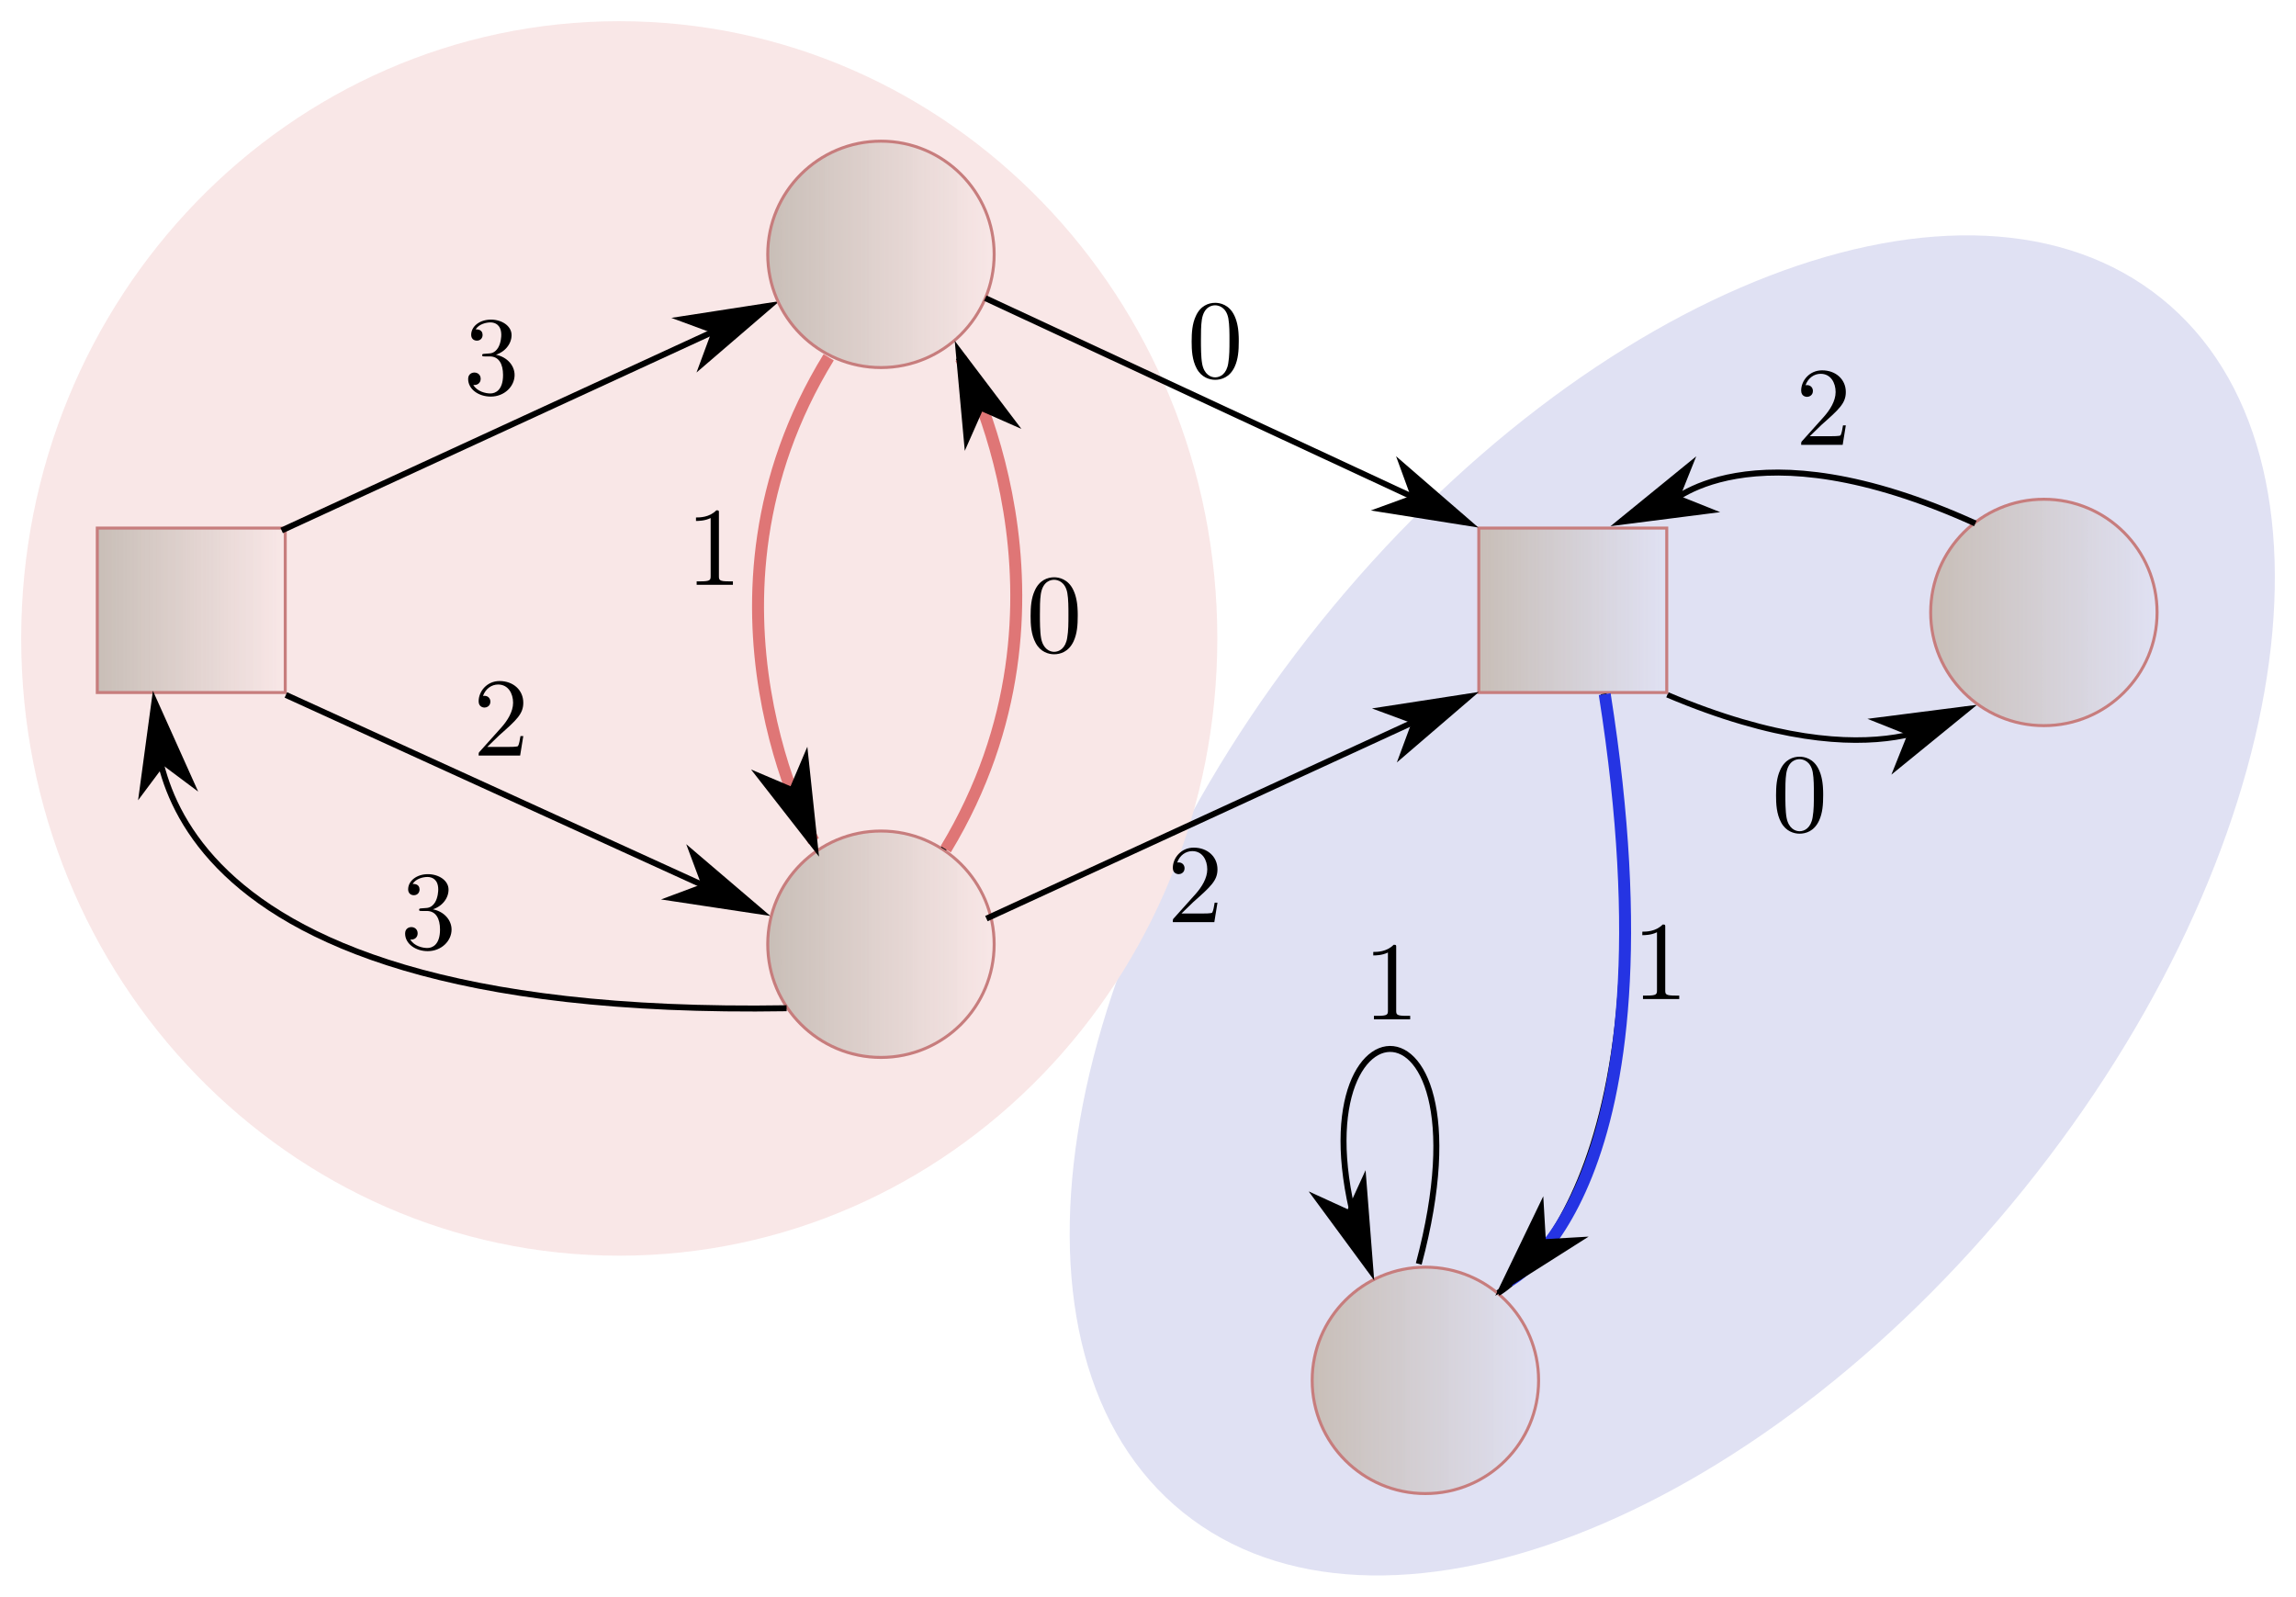
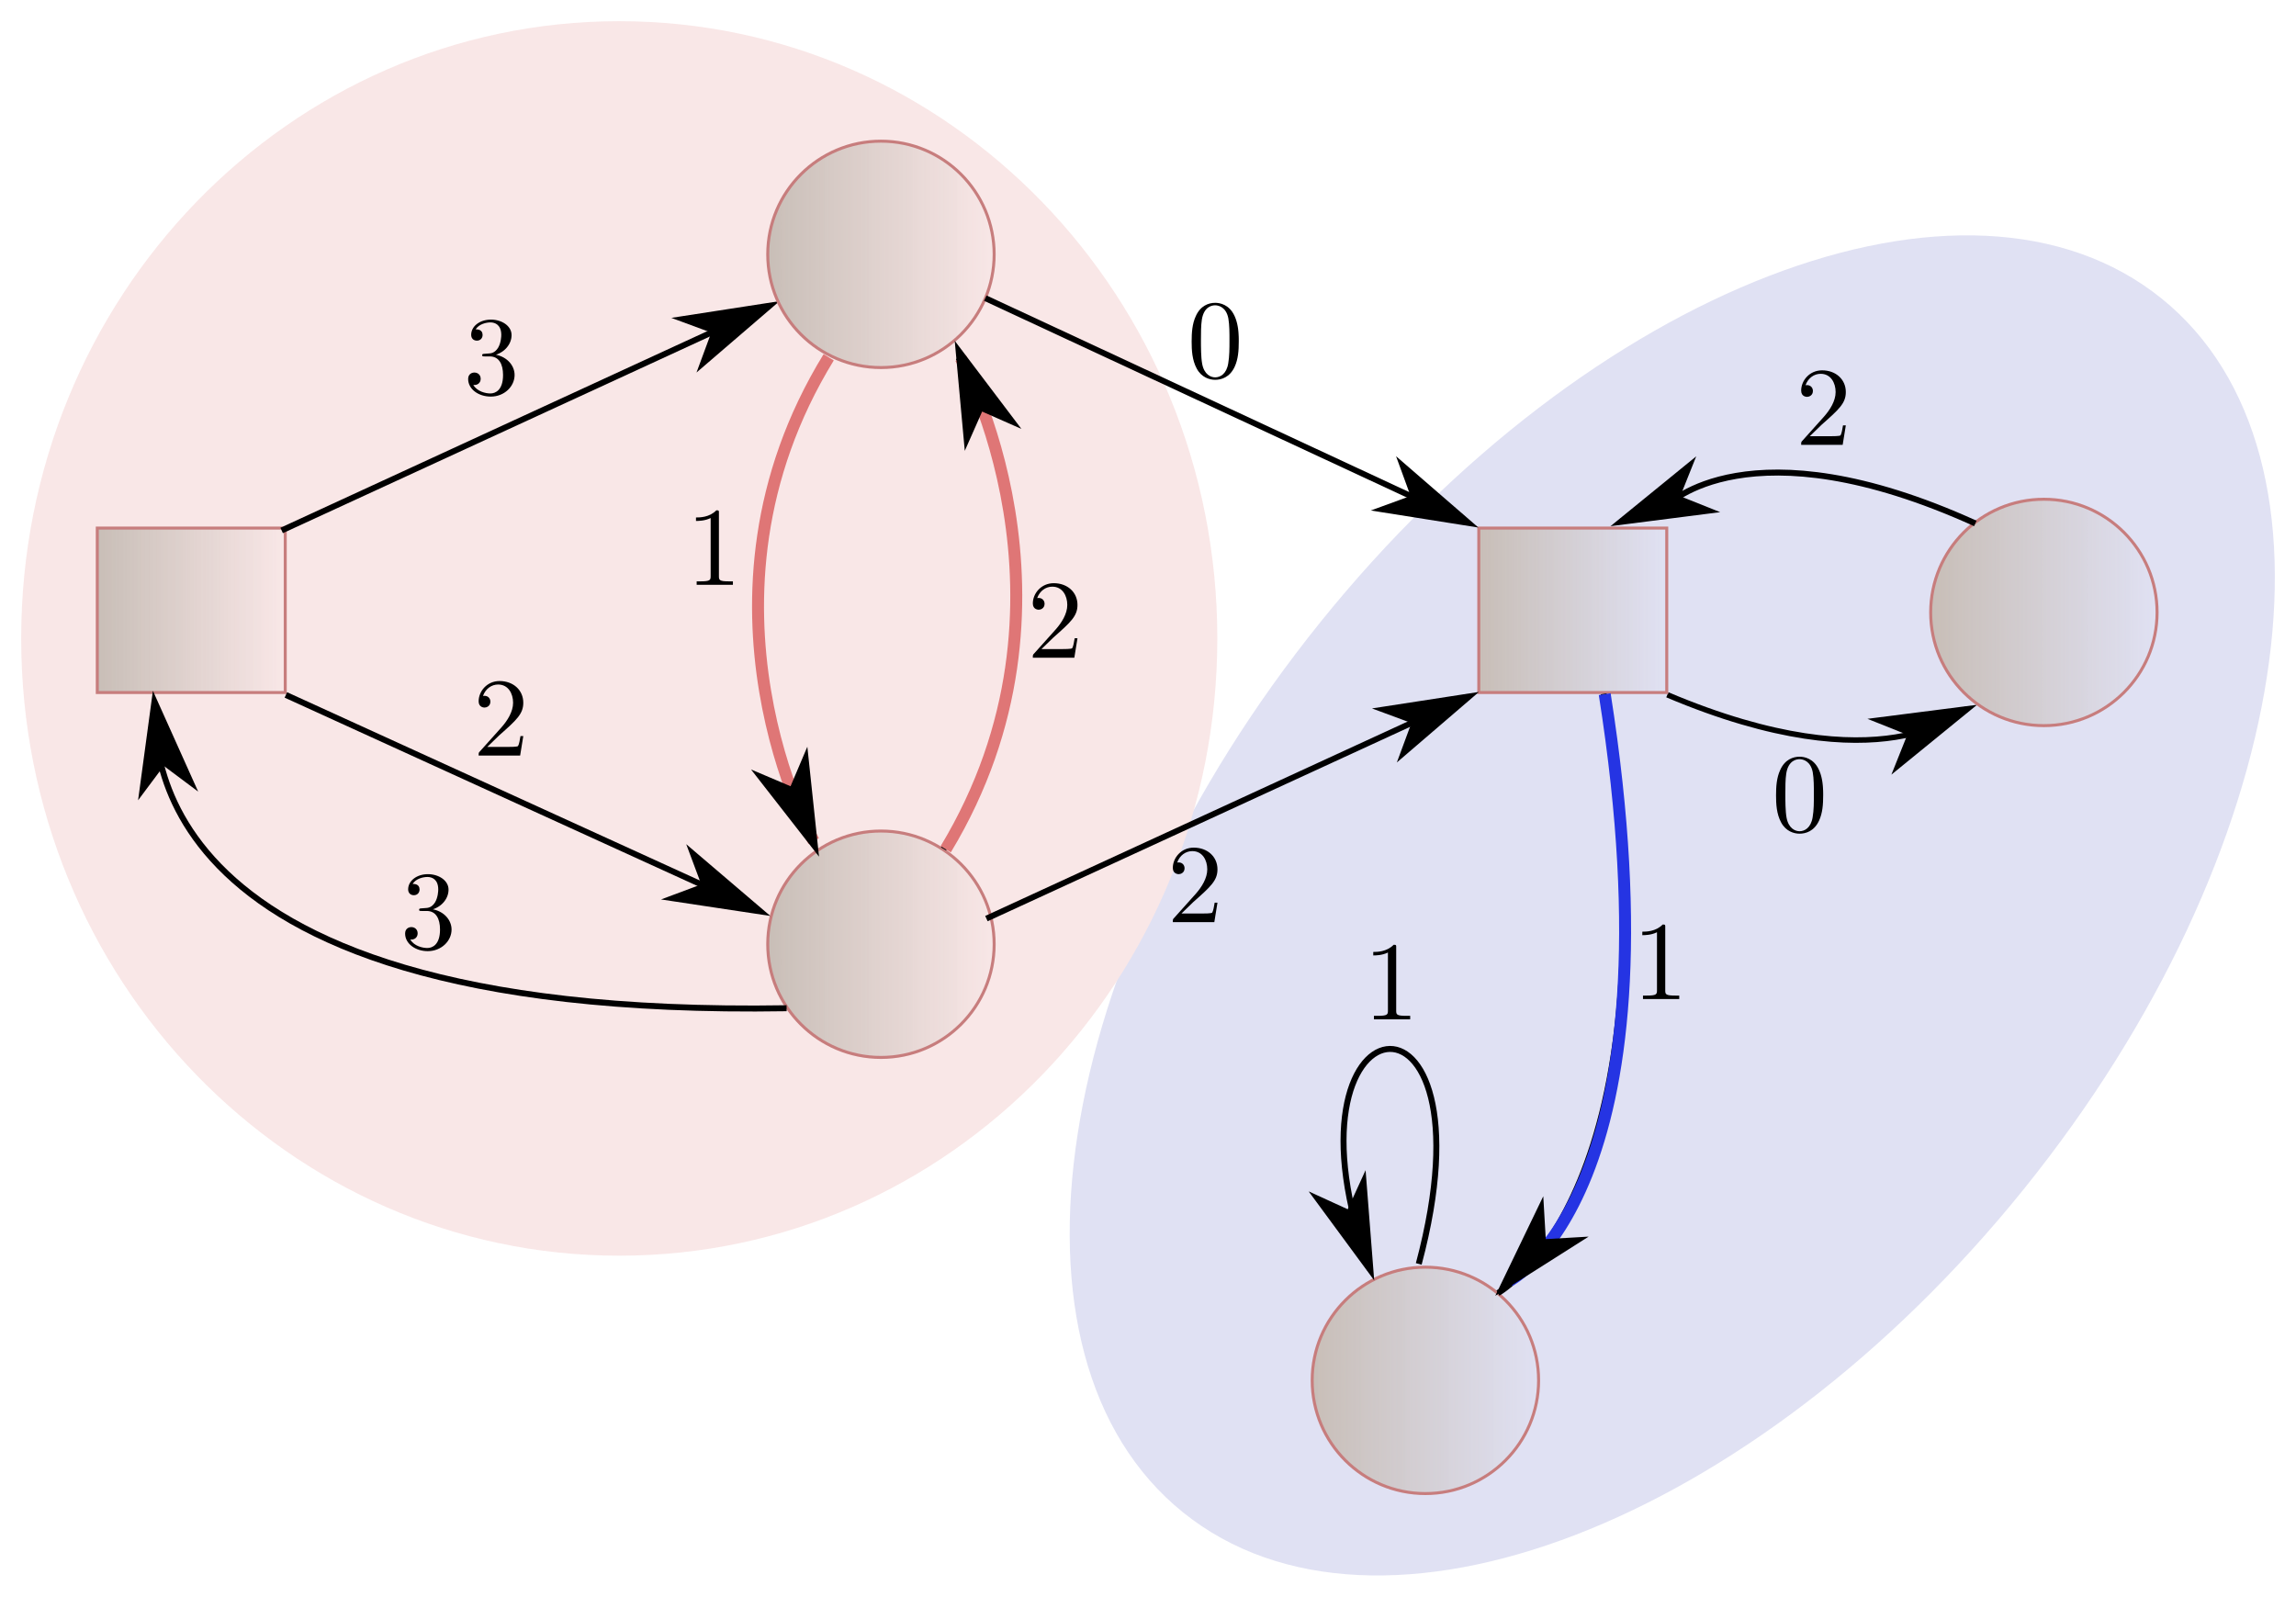
<svg xmlns="http://www.w3.org/2000/svg" xmlns:xlink="http://www.w3.org/1999/xlink" width="216.694mm" height="150.686mm" viewBox="0 0 767.813 533.927" id="svg2" version="1.1">
  <defs id="defs4">
    <marker style="overflow:visible" id="marker5214" refX="0" refY="0" orient="auto">
      <path transform="matrix(-0.8,0,0,-0.8,-10,0)" style="fill:#000000;fill-opacity:1;fill-rule:evenodd;stroke:#000000;stroke-width:1pt;stroke-opacity:1" d="M 0,0 5,-5 -12.5,0 5,5 0,0 Z" id="path5216" />
    </marker>
    <marker style="overflow:visible" id="marker14925" refX="0" refY="0" orient="auto">
      <path transform="matrix(-0.8,0,0,-0.8,-10,0)" style="fill:#000000;fill-opacity:1;fill-rule:evenodd;stroke:#000000;stroke-width:1pt;stroke-opacity:1" d="M 0,0 5,-5 -12.5,0 5,5 0,0 Z" id="path14927" />
    </marker>
    <marker orient="auto" refY="0" refX="0" id="marker4666" style="overflow:visible">
      <path id="path4668" d="M 0,0 5,-5 -12.5,0 5,5 0,0 Z" style="fill:#000000;fill-opacity:1;fill-rule:evenodd;stroke:#000000;stroke-width:1pt;stroke-opacity:1" transform="matrix(-0.8,0,0,-0.8,-10,0)" />
    </marker>
    <linearGradient id="linearGradient4146">
      <stop id="stop4148" offset="0" style="stop-color:#c8beb7;stop-opacity:1;" />
      <stop id="stop4150" offset="1" style="stop-color:#c8beb7;stop-opacity:0;" />
    </linearGradient>
    <linearGradient gradientUnits="userSpaceOnUse" y2="218.791" x2="386.214" y1="218.791" x1="309.5" id="linearGradient4152-3" xlink:href="#linearGradient4146" gradientTransform="translate(602.1531,-142.7195)" />
    <linearGradient xlink:href="#linearGradient4146" id="linearGradient4270" x1="105.469" y1="213.817" x2="168.327" y2="213.817" gradientUnits="userSpaceOnUse" gradientTransform="translate(193.5714,-138.46)" />
    <linearGradient gradientUnits="userSpaceOnUse" y2="218.791" x2="386.214" y1="218.791" x1="309.5" id="linearGradient4152-1-3" xlink:href="#linearGradient4146" gradientTransform="translate(213.2549,-31.75818)" />
    <linearGradient gradientUnits="userSpaceOnUse" y2="218.791" x2="386.214" y1="218.791" x1="309.5" id="linearGradient4152-1-35" xlink:href="#linearGradient4146" gradientTransform="translate(213.2549,-262.4725)" />
    <linearGradient xlink:href="#linearGradient4146" id="linearGradient4270-1" x1="105.469" y1="213.817" x2="168.327" y2="213.817" gradientUnits="userSpaceOnUse" gradientTransform="translate(655.5694,-138.46)" />
    <marker orient="auto" refY="0" refX="0" id="marker4666-9" style="overflow:visible">
      <path id="path4668-3" d="M 0,0 5,-5 -12.5,0 5,5 0,0 Z" style="fill:#000000;fill-opacity:1;fill-rule:evenodd;stroke:#000000;stroke-width:1pt;stroke-opacity:1" transform="matrix(-0.8,0,0,-0.8,-10,0)" />
    </marker>
    <marker orient="auto" refY="0" refX="0" id="marker4666-0" style="overflow:visible">
      <path id="path4668-6" d="M 0,0 5,-5 -12.5,0 5,5 0,0 Z" style="fill:#000000;fill-opacity:1;fill-rule:evenodd;stroke:#000000;stroke-width:1pt;stroke-opacity:1" transform="matrix(-0.8,0,0,-0.8,-10,0)" />
    </marker>
    <marker orient="auto" refY="0" refX="0" id="marker4666-0-6" style="overflow:visible">
      <path id="path4668-6-1" d="M 0,0 5,-5 -12.5,0 5,5 0,0 Z" style="fill:#000000;fill-opacity:1;fill-rule:evenodd;stroke:#000000;stroke-width:1pt;stroke-opacity:1" transform="matrix(-0.8,0,0,-0.8,-10,0)" />
    </marker>
    <marker orient="auto" refY="0" refX="0" id="marker20823-2" style="overflow:visible">
      <path id="path20825-8" d="M 0,0 5,-5 -12.5,0 5,5 0,0 Z" style="fill:#000000;fill-opacity:1;fill-rule:evenodd;stroke:#000000;stroke-width:1pt;stroke-opacity:1" transform="matrix(-0.8,0,0,-0.8,-10,0)" />
    </marker>
    <marker orient="auto" refY="0" refX="0" id="marker20823-2-7" style="overflow:visible">
      <path id="path20825-8-3" d="M 0,0 5,-5 -12.5,0 5,5 0,0 Z" style="fill:#000000;fill-opacity:1;fill-rule:evenodd;stroke:#000000;stroke-width:1pt;stroke-opacity:1" transform="matrix(-0.8,0,0,-0.8,-10,0)" />
    </marker>
    <marker orient="auto" refY="0" refX="0" id="marker20823-2-1" style="overflow:visible">
      <path id="path20825-8-2" d="M 0,0 5,-5 -12.5,0 5,5 0,0 Z" style="fill:#000000;fill-opacity:1;fill-rule:evenodd;stroke:#000000;stroke-width:1pt;stroke-opacity:1" transform="matrix(-0.8,0,0,-0.8,-10,0)" />
    </marker>
    <marker orient="auto" refY="0" refX="0" id="marker20823-2-1-3" style="overflow:visible">
      <path id="path20825-8-2-1" d="M 0,0 5,-5 -12.5,0 5,5 0,0 Z" style="fill:#000000;fill-opacity:1;fill-rule:evenodd;stroke:#000000;stroke-width:1pt;stroke-opacity:1" transform="matrix(-0.8,0,0,-0.8,-10,0)" />
    </marker>
    <marker orient="auto" refY="0" refX="0" id="marker20823-2-1-3-4" style="overflow:visible">
      <path id="path20825-8-2-1-7" d="M 0,0 5,-5 -12.5,0 5,5 0,0 Z" style="fill:#000000;fill-opacity:1;fill-rule:evenodd;stroke:#000000;stroke-width:1pt;stroke-opacity:1" transform="matrix(-0.8,0,0,-0.8,-10,0)" />
    </marker>
    <linearGradient gradientUnits="userSpaceOnUse" y2="332.894" x2="781.539" y1="332.894" x1="704.825" id="linearGradient5074" xlink:href="#linearGradient4146" />
  </defs>
  <g id="layer1" transform="translate(-266.5106,128.7492)">
    <ellipse style="color:#000000;clip-rule:nonzero;display:inline;overflow:visible;visibility:visible;opacity:1;isolation:auto;mix-blend-mode:normal;color-interpolation:sRGB;color-interpolation-filters:linearRGB;solid-color:#000000;solid-opacity:1;fill:#e0e1f3;fill-opacity:1;fill-rule:nonzero;stroke:none;stroke-width:4;stroke-linecap:round;stroke-linejoin:round;stroke-miterlimit:4;stroke-dasharray:none;stroke-dashoffset:0;stroke-opacity:1;color-rendering:auto;image-rendering:auto;shape-rendering:auto;text-rendering:auto;enable-background:accumulate" id="path4394" cx="752.149" cy="-382.639" rx="151.071" ry="260.714" transform="matrix(0.7786106,0.6275073,-0.6275073,0.7786106,0,0)" />
    <path id="path20815-9-9" d="m 920.44,110.066 3.669,-1.575" style="fill:none;fill-rule:evenodd;stroke:#000000;stroke-width:2;stroke-linecap:butt;stroke-linejoin:miter;stroke-miterlimit:4;stroke-dasharray:none;stroke-opacity:1;marker-end:url(#marker20823-2-1)" />
    <circle r="37.857" cy="76.071" cx="950.01" id="path4136-5" style="color:#000000;clip-rule:nonzero;display:inline;overflow:visible;visibility:visible;opacity:1;isolation:auto;mix-blend-mode:normal;color-interpolation:sRGB;color-interpolation-filters:linearRGB;solid-color:#000000;solid-opacity:1;fill:url(#linearGradient4152-3);fill-opacity:1;fill-rule:nonzero;stroke:#c77d7d;stroke-width:1;stroke-linecap:butt;stroke-linejoin:miter;stroke-miterlimit:4;stroke-dasharray:none;stroke-dashoffset:0;stroke-opacity:1;color-rendering:auto;image-rendering:auto;shape-rendering:auto;text-rendering:auto;enable-background:accumulate" />
    <circle r="37.857" cy="332.894" cx="743.182" id="path4136-0" style="color:#000000;clip-rule:nonzero;display:inline;overflow:visible;visibility:visible;opacity:1;isolation:auto;mix-blend-mode:normal;color-interpolation:sRGB;color-interpolation-filters:linearRGB;solid-color:#000000;solid-opacity:1;fill:url(#linearGradient5074);fill-opacity:1;fill-rule:nonzero;stroke:#c77d7d;stroke-width:1;stroke-linecap:butt;stroke-linejoin:miter;stroke-miterlimit:4;stroke-dasharray:none;stroke-dashoffset:0;stroke-opacity:1;color-rendering:auto;image-rendering:auto;shape-rendering:auto;text-rendering:auto;enable-background:accumulate" />
    <ellipse style="color:#000000;clip-rule:nonzero;display:inline;overflow:visible;visibility:visible;opacity:1;isolation:auto;mix-blend-mode:normal;color-interpolation:sRGB;color-interpolation-filters:linearRGB;solid-color:#000000;solid-opacity:1;fill:#f9e7e7;fill-opacity:1;fill-rule:nonzero;stroke:none;stroke-width:4;stroke-linecap:round;stroke-linejoin:round;stroke-miterlimit:4;stroke-dasharray:none;stroke-dashoffset:0;stroke-opacity:1;color-rendering:auto;image-rendering:auto;shape-rendering:auto;text-rendering:auto;enable-background:accumulate" id="path4396" cx="473.597" cy="84.766" rx="200" ry="206.429" />
    <rect style="color:#000000;clip-rule:nonzero;display:inline;overflow:visible;visibility:visible;opacity:1;isolation:auto;mix-blend-mode:normal;color-interpolation:sRGB;color-interpolation-filters:linearRGB;solid-color:#000000;solid-opacity:1;fill:url(#linearGradient4270);fill-opacity:1;fill-rule:nonzero;stroke:#c77d7d;stroke-width:1;stroke-linecap:butt;stroke-linejoin:miter;stroke-miterlimit:4;stroke-dasharray:none;stroke-dashoffset:0;stroke-opacity:1;color-rendering:auto;image-rendering:auto;shape-rendering:auto;text-rendering:auto;enable-background:accumulate" id="rect4262" width="62.857" height="55" x="299.041" y="47.857" />
    <path style="fill:none;fill-rule:evenodd;stroke:#000000;stroke-width:1.981;stroke-linecap:butt;stroke-linejoin:miter;stroke-miterlimit:4;stroke-dasharray:none;stroke-opacity:1;marker-end:url(#marker4666)" d="M 360.702,48.655 C 523.709,-26.428 523.709,-26.428 523.709,-26.428" id="path4658" />
    <circle r="37.857" cy="187.033" cx="561.112" id="path4136-0-5" style="color:#000000;clip-rule:nonzero;display:inline;overflow:visible;visibility:visible;opacity:1;isolation:auto;mix-blend-mode:normal;color-interpolation:sRGB;color-interpolation-filters:linearRGB;solid-color:#000000;solid-opacity:1;fill:url(#linearGradient4152-1-3);fill-opacity:1;fill-rule:nonzero;stroke:#c77d7d;stroke-width:1;stroke-linecap:butt;stroke-linejoin:miter;stroke-miterlimit:4;stroke-dasharray:none;stroke-dashoffset:0;stroke-opacity:1;color-rendering:auto;image-rendering:auto;shape-rendering:auto;text-rendering:auto;enable-background:accumulate" />
    <circle r="37.857" cy="-43.682" cx="561.112" id="path4136-0-9" style="color:#000000;clip-rule:nonzero;display:inline;overflow:visible;visibility:visible;opacity:1;isolation:auto;mix-blend-mode:normal;color-interpolation:sRGB;color-interpolation-filters:linearRGB;solid-color:#000000;solid-opacity:1;fill:url(#linearGradient4152-1-35);fill-opacity:1;fill-rule:nonzero;stroke:#c77d7d;stroke-width:1;stroke-linecap:butt;stroke-linejoin:miter;stroke-miterlimit:4;stroke-dasharray:none;stroke-dashoffset:0;stroke-opacity:1;color-rendering:auto;image-rendering:auto;shape-rendering:auto;text-rendering:auto;enable-background:accumulate" />
    <path style="fill:none;fill-rule:evenodd;stroke:#000000;stroke-width:1.844;stroke-linecap:butt;stroke-linejoin:miter;stroke-miterlimit:4;stroke-dasharray:none;stroke-opacity:1" d="m 824.087,103.61 c 72.306,30.594 98.336,5.399 98.336,5.399" id="path11464" />
    <rect style="color:#000000;clip-rule:nonzero;display:inline;overflow:visible;visibility:visible;opacity:1;isolation:auto;mix-blend-mode:normal;color-interpolation:sRGB;color-interpolation-filters:linearRGB;solid-color:#000000;solid-opacity:1;fill:url(#linearGradient4270-1);fill-opacity:1;fill-rule:nonzero;stroke:#c77d7d;stroke-width:1;stroke-linecap:butt;stroke-linejoin:miter;stroke-miterlimit:4;stroke-dasharray:none;stroke-dashoffset:0;stroke-opacity:1;color-rendering:auto;image-rendering:auto;shape-rendering:auto;text-rendering:auto;enable-background:accumulate" id="rect4262-0" width="62.857" height="55" x="761.039" y="47.857" />
    <path style="fill:none;fill-rule:evenodd;stroke:#000000;stroke-width:2;stroke-linecap:butt;stroke-linejoin:miter;stroke-miterlimit:4;stroke-dasharray:none;stroke-opacity:1;marker-end:url(#marker4666-9)" d="m 362.107,103.658 c 158.48,72.301 158.48,72.301 158.48,72.301" id="path4658-6" />
    <path style="fill:none;fill-rule:evenodd;stroke:#000000;stroke-width:1.959;stroke-linecap:butt;stroke-linejoin:miter;stroke-miterlimit:4;stroke-dasharray:none;stroke-opacity:1;marker-end:url(#marker4666-0)" d="M 596.388,178.46 C 757.649,104.243 757.649,104.243 757.649,104.243" id="path4658-2" />
    <path style="fill:none;fill-rule:evenodd;stroke:#000000;stroke-width:1.971;stroke-linecap:butt;stroke-linejoin:miter;stroke-miterlimit:4;stroke-dasharray:none;stroke-opacity:1;marker-end:url(#marker4666-0-6)" d="M 596.02,-29.035 C 757.441,46.064 757.441,46.064 757.441,46.064" id="path4658-2-8" />
    <path style="fill:none;fill-rule:evenodd;stroke:#000000;stroke-width:1.986;stroke-linecap:butt;stroke-linejoin:miter;stroke-miterlimit:4;stroke-dasharray:none;stroke-opacity:1" d="m 542.916,-9.384 c -50.066,81.605 -5.007,161.802 -5.007,161.802" id="path10561" />
    <path style="fill:none;fill-rule:evenodd;stroke:#000000;stroke-width:2;stroke-linecap:butt;stroke-linejoin:miter;stroke-miterlimit:4;stroke-dasharray:none;stroke-opacity:1" d="m 582.052,155.153 c 50,-82.857 5,-164.286 5,-164.286" id="path10561-2" />
    <path id="path10561-5" d="M 543.633,-9.261 C 493.567,72.343 538.626,152.541 538.626,152.541" style="fill:none;fill-rule:evenodd;stroke:#df7676;stroke-width:4;stroke-linecap:butt;stroke-linejoin:miter;stroke-miterlimit:4;stroke-dasharray:none;stroke-opacity:1" />
    <path style="fill:none;fill-rule:evenodd;stroke:#000000;stroke-width:1.999;stroke-linecap:butt;stroke-linejoin:miter;stroke-miterlimit:4;stroke-dasharray:none;stroke-opacity:1;marker-end:url(#marker14925)" d="M 529.56,208.437 C 304.508,212.142 319.061,112.078 318.198,106.116" id="path11386" />
    <path style="fill:none;fill-rule:evenodd;stroke:#000000;stroke-width:2;stroke-linecap:butt;stroke-linejoin:miter;stroke-miterlimit:4;stroke-dasharray:none;stroke-opacity:1" d="M 927.085,46.302 C 851.324,11.957 824.05,40.241 824.05,40.241" id="path11464-3" />
    <path id="path10561-2-3" d="m 582.768,155.276 c 50,-82.857 5,-164.286 5,-164.286" style="fill:none;fill-rule:evenodd;stroke:#df7676;stroke-width:4;stroke-linecap:butt;stroke-linejoin:miter;stroke-miterlimit:4;stroke-dasharray:none;stroke-opacity:1" />
    <path style="fill:none;fill-rule:evenodd;stroke:#000000;stroke-width:2;stroke-linecap:butt;stroke-linejoin:miter;stroke-miterlimit:4;stroke-dasharray:none;stroke-opacity:1" d="M 802.79,103.273 C 829.054,269.948 767.435,303.696 767.435,303.696" id="path12185" />
    <path id="path12185-5" d="m 803.149,103.395 c 26.264,166.675 -31.784,196.138 -31.784,196.138" style="fill:none;fill-rule:evenodd;stroke:#2534e3;stroke-width:4;stroke-linecap:butt;stroke-linejoin:miter;stroke-miterlimit:4;stroke-dasharray:none;stroke-opacity:1" />
    <path id="path20815-9" d="m 588.625,-7.444 -1.442,-3.724" style="fill:none;fill-rule:evenodd;stroke:#000000;stroke-width:2;stroke-linecap:butt;stroke-linejoin:miter;stroke-miterlimit:4;stroke-dasharray:none;stroke-opacity:1;marker-end:url(#marker20823-2)" />
    <path id="path20815-9-6" d="m 537.447,150.435 1.496,3.702" style="fill:none;fill-rule:evenodd;stroke:#000000;stroke-width:2;stroke-linecap:butt;stroke-linejoin:miter;stroke-miterlimit:4;stroke-dasharray:none;stroke-opacity:1;marker-end:url(#marker20823-2-7)" />
    <path id="path20815-9-9-9" d="m 812.325,44.112 -3.669,1.575" style="fill:none;fill-rule:evenodd;stroke:#000000;stroke-width:2;stroke-linecap:butt;stroke-linejoin:miter;stroke-miterlimit:4;stroke-dasharray:none;stroke-opacity:1;marker-end:url(#marker20823-2-1-3)" />
    <path id="path20815-9-9-9-8" d="m 771.787,298.732 -2.655,2.982" style="fill:none;fill-rule:evenodd;stroke:#000000;stroke-width:2;stroke-linecap:butt;stroke-linejoin:miter;stroke-miterlimit:4;stroke-dasharray:none;stroke-opacity:1;marker-end:url(#marker20823-2-1-3-4)" />
    <path id="path5296" d="m 740.959,293.947 c 27.189,-101.866 -50.541,-90.252 -16.25,1.875" style="fill:none;fill-rule:evenodd;stroke:#000000;stroke-width:2;stroke-linecap:butt;stroke-linejoin:miter;stroke-miterlimit:4;stroke-dasharray:none;stroke-opacity:1;marker-end:url(#marker5214)" />
    <g transform="translate(511.3613,-39.74979)" id="g6319">
      <g style="font-style:normal;font-variant:normal;font-weight:normal;font-stretch:normal;letter-spacing:normal;word-spacing:normal;text-anchor:start;fill:none;fill-opacity:1;fill-rule:evenodd;stroke:#000000;stroke-linecap:butt;stroke-linejoin:miter;stroke-miterlimit:10.433;stroke-dasharray:none;stroke-dashoffset:0;stroke-opacity:1" word-spacing="normal" letter-spacing="normal" font-size-adjust="none" font-stretch="normal" font-weight="normal" font-variant="normal" font-style="normal" stroke-miterlimit="10.433" xml:space="preserve" transform="matrix(0.751102,0,0,-0.751102,-131.4428,556.8364)" id="g6321">
        <path style="fill:#000000;stroke-width:0" id="path6323" d="m 470.64,437.88 0,0.05 0,0.06 0,0.05 0,0.05 0,0.05 0,0.05 0,0.04 0,0.05 0,0.04 0,0.04 0,0.04 0,0.04 0,0.04 -0.01,0.04 0,0.03 0,0.04 -0.01,0.03 0,0.03 -0.01,0.06 -0.01,0.05 -0.02,0.05 -0.01,0.05 -0.02,0.04 -0.02,0.04 -0.03,0.04 -0.03,0.03 -0.03,0.02 -0.03,0.03 -0.04,0.02 -0.05,0.02 -0.02,0.01 -0.03,0.01 -0.02,0 -0.03,0.01 -0.03,0.01 -0.03,0 -0.03,0.01 -0.03,0 -0.03,0.01 -0.04,0 -0.04,0 -0.03,0 -0.04,0.01 -0.04,0 -0.04,0 -0.05,0 -0.04,0 -0.05,0 -0.05,0.01 -0.05,0 -0.05,0 -0.05,0 c -3.09,-3.19 -7.47,-3.19 -9.07,-3.19 l 0,-1.55 c 1,0 3.94,0 6.53,1.3 l 0,-25.81 c 0,-1.79 -0.15,-2.39 -4.63,-2.39 l -1.6,0 0,-1.54 16.14,0 0,1.54 -1.59,0 c -4.49,0 -4.64,0.55 -4.64,2.39 z" />
      </g>
    </g>
    <g transform="translate(655.9146,-231.8662)" id="g6103-5">
      <g style="font-style:normal;font-variant:normal;font-weight:normal;font-stretch:normal;letter-spacing:normal;word-spacing:normal;text-anchor:start;fill:none;fill-opacity:1;fill-rule:evenodd;stroke:#000000;stroke-linecap:butt;stroke-linejoin:miter;stroke-miterlimit:10.433;stroke-dasharray:none;stroke-dashoffset:0;stroke-opacity:1" id="g6105-3" transform="matrix(0.751102,0,0,-0.751102,-131.4428,556.8364)" xml:space="preserve" stroke-miterlimit="10.433" font-style="normal" font-variant="normal" font-weight="normal" font-stretch="normal" font-size-adjust="none" letter-spacing="normal" word-spacing="normal">
        <path style="fill:#000000;stroke-width:0" d="m 462.33,409.84 5.28,5.12 c 7.77,6.88 10.76,9.57 10.76,14.55 0,5.68 -4.49,9.67 -10.57,9.67 -5.62,0 -9.31,-4.59 -9.31,-9.02 0,-2.79 2.49,-2.79 2.64,-2.79 0.85,0 2.59,0.6 2.59,2.64 0,1.29 -0.9,2.59 -2.64,2.59 -0.4,0 -0.5,0 -0.65,-0.05 1.15,3.24 3.84,5.08 6.73,5.08 4.53,0 6.67,-4.03 6.67,-8.12 0,-3.98 -2.49,-7.92 -5.23,-11.01 l -9.56,-10.66 c -0.55,-0.54 -0.55,-0.64 -0.55,-1.84 l 18.48,0 1.4,8.67 -1.25,0 c -0.25,-1.5 -0.6,-3.69 -1.1,-4.44 -0.34,-0.39 -3.63,-0.39 -4.73,-0.39 z" id="path6107-5" />
      </g>
    </g>
    <g transform="translate(210.4359,-248.8304)" id="g5894-6">
      <g style="font-style:normal;font-variant:normal;font-weight:normal;font-stretch:normal;letter-spacing:normal;word-spacing:normal;text-anchor:start;fill:none;fill-opacity:1;fill-rule:evenodd;stroke:#000000;stroke-linecap:butt;stroke-linejoin:miter;stroke-miterlimit:10.433;stroke-dasharray:none;stroke-dashoffset:0;stroke-opacity:1" word-spacing="normal" letter-spacing="normal" font-size-adjust="none" font-stretch="normal" font-weight="normal" font-variant="normal" font-style="normal" stroke-miterlimit="10.433" xml:space="preserve" transform="matrix(0.751102,0,0,-0.751102,-131.4428,556.8364)" id="content-2">
        <path style="fill:#000000;stroke-width:0" id="path5897-9" d="m 470.45,423.54 0.37,0.13 0.38,0.14 0.36,0.16 0.36,0.17 0.35,0.18 0.34,0.19 0.33,0.2 0.32,0.21 0.31,0.22 0.3,0.23 0.3,0.24 0.28,0.25 0.27,0.26 0.26,0.27 0.25,0.27 0.23,0.29 0.23,0.29 0.21,0.3 0.2,0.3 0.19,0.31 0.17,0.32 0.16,0.33 0.15,0.33 0.13,0.33 0.12,0.34 0.1,0.35 0.09,0.35 0.08,0.35 0.05,0.36 0.04,0.36 0.03,0.36 0.01,0.37 c 0,4.09 -4.38,6.88 -9.17,6.88 -5.03,0 -8.81,-2.99 -8.81,-6.78 0,-1.64 1.09,-2.59 2.54,-2.59 1.54,0 2.54,1.1 2.54,2.54 0,2.49 -2.34,2.49 -3.09,2.49 1.54,2.44 4.83,3.09 6.62,3.09 2.05,0 4.79,-1.09 4.79,-5.58 0,-0.6 -0.1,-3.49 -1.4,-5.68 -1.49,-2.39 -3.19,-2.54 -4.43,-2.59 -0.4,-0.05 -1.6,-0.15 -1.94,-0.15 -0.4,-0.05 -0.75,-0.1 -0.75,-0.59 0,-0.55 0.35,-0.55 1.2,-0.55 l 2.19,0 c 4.08,0 5.92,-3.39 5.92,-8.27 0,-6.78 -3.43,-8.22 -5.63,-8.22 -2.14,0 -5.87,0.84 -7.62,3.79 1.75,-0.25 3.29,0.84 3.29,2.73 0,1.8 -1.34,2.79 -2.79,2.79 -1.19,0 -2.79,-0.69 -2.79,-2.88 0,-4.54 4.64,-7.83 10.07,-7.83 6.07,0 10.61,4.54 10.61,9.62 0,4.08 -3.15,7.97 -8.32,9.02 z" />
      </g>
    </g>
    <g transform="translate(284.8711,-185.054)" id="g6319-1-6">
      <g style="font-style:normal;font-variant:normal;font-weight:normal;font-stretch:normal;letter-spacing:normal;word-spacing:normal;text-anchor:start;fill:none;fill-opacity:1;fill-rule:evenodd;stroke:#000000;stroke-linecap:butt;stroke-linejoin:miter;stroke-miterlimit:10.433;stroke-dasharray:none;stroke-dashoffset:0;stroke-opacity:1" word-spacing="normal" letter-spacing="normal" font-size-adjust="none" font-stretch="normal" font-weight="normal" font-variant="normal" font-style="normal" stroke-miterlimit="10.433" xml:space="preserve" transform="matrix(0.751102,0,0,-0.751102,-131.4428,556.8364)" id="g6321-2-0">
        <path style="fill:#000000;stroke-width:0" id="path6323-7-6" d="m 470.64,437.88 0,0.05 0,0.06 0,0.05 0,0.05 0,0.05 0,0.05 0,0.04 0,0.05 0,0.04 0,0.04 0,0.04 0,0.04 0,0.04 -0.01,0.04 0,0.03 0,0.04 -0.01,0.03 0,0.03 -0.01,0.06 -0.01,0.05 -0.02,0.05 -0.01,0.05 -0.02,0.04 -0.02,0.04 -0.03,0.04 -0.03,0.03 -0.03,0.02 -0.03,0.03 -0.04,0.02 -0.05,0.02 -0.02,0.01 -0.03,0.01 -0.02,0 -0.03,0.01 -0.03,0.01 -0.03,0 -0.03,0.01 -0.03,0 -0.03,0.01 -0.04,0 -0.04,0 -0.03,0 -0.04,0.01 -0.04,0 -0.04,0 -0.05,0 -0.04,0 -0.05,0 -0.05,0.01 -0.05,0 -0.05,0 -0.05,0 c -3.09,-3.19 -7.47,-3.19 -9.07,-3.19 l 0,-1.55 c 1,0 3.94,0 6.53,1.3 l 0,-25.81 c 0,-1.79 -0.15,-2.39 -4.63,-2.39 l -1.6,0 0,-1.54 16.14,0 0,1.54 -1.59,0 c -4.49,0 -4.64,0.55 -4.64,2.39 z" />
      </g>
    </g>
    <g transform="translate(189.3575,-63.36691)" id="g5894-6-6">
      <g style="font-style:normal;font-variant:normal;font-weight:normal;font-stretch:normal;letter-spacing:normal;word-spacing:normal;text-anchor:start;fill:none;fill-opacity:1;fill-rule:evenodd;stroke:#000000;stroke-linecap:butt;stroke-linejoin:miter;stroke-miterlimit:10.433;stroke-dasharray:none;stroke-dashoffset:0;stroke-opacity:1" word-spacing="normal" letter-spacing="normal" font-size-adjust="none" font-stretch="normal" font-weight="normal" font-variant="normal" font-style="normal" stroke-miterlimit="10.433" xml:space="preserve" transform="matrix(0.751102,0,0,-0.751102,-131.4428,556.8364)" id="content-2-5">
        <path style="fill:#000000;stroke-width:0" id="path5897-9-6" d="m 470.45,423.54 0.37,0.13 0.38,0.14 0.36,0.16 0.36,0.17 0.35,0.18 0.34,0.19 0.33,0.2 0.32,0.21 0.31,0.22 0.3,0.23 0.3,0.24 0.28,0.25 0.27,0.26 0.26,0.27 0.25,0.27 0.23,0.29 0.23,0.29 0.21,0.3 0.2,0.3 0.19,0.31 0.17,0.32 0.16,0.33 0.15,0.33 0.13,0.33 0.12,0.34 0.1,0.35 0.09,0.35 0.08,0.35 0.05,0.36 0.04,0.36 0.03,0.36 0.01,0.37 c 0,4.09 -4.38,6.88 -9.17,6.88 -5.03,0 -8.81,-2.99 -8.81,-6.78 0,-1.64 1.09,-2.59 2.54,-2.59 1.54,0 2.54,1.1 2.54,2.54 0,2.49 -2.34,2.49 -3.09,2.49 1.54,2.44 4.83,3.09 6.62,3.09 2.05,0 4.79,-1.09 4.79,-5.58 0,-0.6 -0.1,-3.49 -1.4,-5.68 -1.49,-2.39 -3.19,-2.54 -4.43,-2.59 -0.4,-0.05 -1.6,-0.15 -1.94,-0.15 -0.4,-0.05 -0.75,-0.1 -0.75,-0.59 0,-0.55 0.35,-0.55 1.2,-0.55 l 2.19,0 c 4.08,0 5.92,-3.39 5.92,-8.27 0,-6.78 -3.43,-8.22 -5.63,-8.22 -2.14,0 -5.87,0.84 -7.62,3.79 1.75,-0.25 3.29,0.84 3.29,2.73 0,1.8 -1.34,2.79 -2.79,2.79 -1.19,0 -2.79,-0.69 -2.79,-2.88 0,-4.54 4.64,-7.83 10.07,-7.83 6.07,0 10.61,4.54 10.61,9.62 0,4.08 -3.15,7.97 -8.32,9.02 z" />
      </g>
    </g>
    <g transform="translate(213.6432,-127.9538)" id="g6103-5-0-5">
      <g style="font-style:normal;font-variant:normal;font-weight:normal;font-stretch:normal;letter-spacing:normal;word-spacing:normal;text-anchor:start;fill:none;fill-opacity:1;fill-rule:evenodd;stroke:#000000;stroke-linecap:butt;stroke-linejoin:miter;stroke-miterlimit:10.433;stroke-dasharray:none;stroke-dashoffset:0;stroke-opacity:1" id="g6105-3-9-4" transform="matrix(0.751102,0,0,-0.751102,-131.4428,556.8364)" xml:space="preserve" stroke-miterlimit="10.433" font-style="normal" font-variant="normal" font-weight="normal" font-stretch="normal" font-size-adjust="none" letter-spacing="normal" word-spacing="normal">
        <path style="fill:#000000;stroke-width:0" d="m 462.33,409.84 5.28,5.12 c 7.77,6.88 10.76,9.57 10.76,14.55 0,5.68 -4.49,9.67 -10.57,9.67 -5.62,0 -9.31,-4.59 -9.31,-9.02 0,-2.79 2.49,-2.79 2.64,-2.79 0.85,0 2.59,0.6 2.59,2.64 0,1.29 -0.9,2.59 -2.64,2.59 -0.4,0 -0.5,0 -0.65,-0.05 1.15,3.24 3.84,5.08 6.73,5.08 4.53,0 6.67,-4.03 6.67,-8.12 0,-3.98 -2.49,-7.92 -5.23,-11.01 l -9.56,-10.66 c -0.55,-0.54 -0.55,-0.64 -0.55,-1.84 l 18.48,0 1.4,8.67 -1.25,0 c -0.25,-1.5 -0.6,-3.69 -1.1,-4.44 -0.34,-0.39 -3.63,-0.39 -4.73,-0.39 z" id="path6107-5-3-7" />
      </g>
    </g>
    <g transform="translate(601.3351,-46.52524)" id="g6319-4">
      <g style="font-style:normal;font-variant:normal;font-weight:normal;font-stretch:normal;letter-spacing:normal;word-spacing:normal;text-anchor:start;fill:none;fill-opacity:1;fill-rule:evenodd;stroke:#000000;stroke-linecap:butt;stroke-linejoin:miter;stroke-miterlimit:10.433;stroke-dasharray:none;stroke-dashoffset:0;stroke-opacity:1" word-spacing="normal" letter-spacing="normal" font-size-adjust="none" font-stretch="normal" font-weight="normal" font-variant="normal" font-style="normal" stroke-miterlimit="10.433" xml:space="preserve" transform="matrix(0.751102,0,0,-0.751102,-131.4428,556.8364)" id="g6321-7">
        <path style="fill:#000000;stroke-width:0" id="path6323-6" d="m 470.64,437.88 0,0.05 0,0.06 0,0.05 0,0.05 0,0.05 0,0.05 0,0.04 0,0.05 0,0.04 0,0.04 0,0.04 0,0.04 0,0.04 -0.01,0.04 0,0.03 0,0.04 -0.01,0.03 0,0.03 -0.01,0.06 -0.01,0.05 -0.02,0.05 -0.01,0.05 -0.02,0.04 -0.02,0.04 -0.03,0.04 -0.03,0.03 -0.03,0.02 -0.03,0.03 -0.04,0.02 -0.05,0.02 -0.02,0.01 -0.03,0.01 -0.02,0 -0.03,0.01 -0.03,0.01 -0.03,0 -0.03,0.01 -0.03,0 -0.03,0.01 -0.04,0 -0.04,0 -0.03,0 -0.04,0.01 -0.04,0 -0.04,0 -0.05,0 -0.04,0 -0.05,0 -0.05,0.01 -0.05,0 -0.05,0 -0.05,0 c -3.09,-3.19 -7.47,-3.19 -9.07,-3.19 l 0,-1.55 c 1,0 3.94,0 6.53,1.3 l 0,-25.81 c 0,-1.79 -0.15,-2.39 -4.63,-2.39 l -1.6,0 0,-1.54 16.14,0 0,1.54 -1.59,0 c -4.49,0 -4.64,0.55 -4.64,2.39 z" />
      </g>
    </g>
    <g transform="translate(445.7861,-72.23952)" id="g6103-5-0-5-64">
      <g style="font-style:normal;font-variant:normal;font-weight:normal;font-stretch:normal;letter-spacing:normal;word-spacing:normal;text-anchor:start;fill:none;fill-opacity:1;fill-rule:evenodd;stroke:#000000;stroke-linecap:butt;stroke-linejoin:miter;stroke-miterlimit:10.433;stroke-dasharray:none;stroke-dashoffset:0;stroke-opacity:1" id="g6105-3-9-4-3" transform="matrix(0.751102,0,0,-0.751102,-131.4428,556.8364)" xml:space="preserve" stroke-miterlimit="10.433" font-style="normal" font-variant="normal" font-weight="normal" font-stretch="normal" font-size-adjust="none" letter-spacing="normal" word-spacing="normal">
        <path style="fill:#000000;stroke-width:0" d="m 462.33,409.84 5.28,5.12 c 7.77,6.88 10.76,9.57 10.76,14.55 0,5.68 -4.49,9.67 -10.57,9.67 -5.62,0 -9.31,-4.59 -9.31,-9.02 0,-2.79 2.49,-2.79 2.64,-2.79 0.85,0 2.59,0.6 2.59,2.64 0,1.29 -0.9,2.59 -2.64,2.59 -0.4,0 -0.5,0 -0.65,-0.05 1.15,3.24 3.84,5.08 6.73,5.08 4.53,0 6.67,-4.03 6.67,-8.12 0,-3.98 -2.49,-7.92 -5.23,-11.01 l -9.56,-10.66 c -0.55,-0.54 -0.55,-0.64 -0.55,-1.84 l 18.48,0 1.4,8.67 -1.25,0 c -0.25,-1.5 -0.6,-3.69 -1.1,-4.44 -0.34,-0.39 -3.63,-0.39 -4.73,-0.39 z" id="path6107-5-3-7-0" />
      </g>
    </g>
    <g id="g4581" transform="translate(452.8571,-254.2857)">
      <g word-spacing="normal" letter-spacing="normal" font-size-adjust="none" font-stretch="normal" font-weight="normal" font-variant="normal" font-style="normal" stroke-miterlimit="10.433" xml:space="preserve" transform="matrix(0.751102,0,0,-0.751102,-131.4428,556.8364)" id="content" style="font-style:normal;font-variant:normal;font-weight:normal;font-stretch:normal;letter-spacing:normal;word-spacing:normal;text-anchor:start;fill:none;fill-opacity:1;fill-rule:evenodd;stroke:#000000;stroke-linecap:butt;stroke-linejoin:miter;stroke-miterlimit:10.433;stroke-dasharray:none;stroke-dashoffset:0;stroke-opacity:1">
        <path id="path4584" d="m 478.44,422.14 0,0.74 -0.01,0.75 -0.02,0.75 -0.04,0.74 -0.04,0.75 -0.06,0.74 -0.08,0.74 -0.09,0.73 -0.12,0.73 -0.14,0.73 -0.16,0.72 -0.19,0.72 -0.21,0.72 -0.25,0.7 -0.28,0.7 -0.15,0.35 -0.16,0.34 c -2.28,4.8 -6.37,5.6 -8.47,5.6 -2.98,0 -6.62,-1.3 -8.67,-5.94 -1.59,-3.44 -1.84,-7.33 -1.84,-11.31 0,-3.74 0.2,-8.22 2.25,-12 2.14,-4.03 5.78,-5.03 8.22,-5.03 l 0,1.09 c -1.94,0 -4.89,1.25 -5.79,6.03 -0.54,2.98 -0.54,7.56 -0.54,10.52 0,3.18 0,6.46 0.4,9.15 0.94,5.94 4.68,6.38 5.93,6.38 1.64,0 4.93,-0.89 5.87,-5.83 0.5,-2.78 0.5,-6.58 0.5,-9.7 0,-3.75 0,-7.13 -0.55,-10.32 -0.75,-4.73 -3.59,-6.23 -5.82,-6.23 l 0,0 0,-1.09 c 2.68,0 6.46,1.04 8.67,5.78 1.59,3.43 1.84,7.31 1.84,11.25 z" style="fill:#000000;stroke-width:0" />
      </g>
    </g>
-     <g id="g4581-3" transform="translate(399.0038,-162.4949)">
-       <g word-spacing="normal" letter-spacing="normal" font-size-adjust="none" font-stretch="normal" font-weight="normal" font-variant="normal" font-style="normal" stroke-miterlimit="10.433" xml:space="preserve" transform="matrix(0.751102,0,0,-0.751102,-131.4428,556.8364)" id="content-6" style="font-style:normal;font-variant:normal;font-weight:normal;font-stretch:normal;letter-spacing:normal;word-spacing:normal;text-anchor:start;fill:none;fill-opacity:1;fill-rule:evenodd;stroke:#000000;stroke-linecap:butt;stroke-linejoin:miter;stroke-miterlimit:10.433;stroke-dasharray:none;stroke-dashoffset:0;stroke-opacity:1">
-         <path id="path4584-7" d="m 478.44,422.14 0,0.74 -0.01,0.75 -0.02,0.75 -0.04,0.74 -0.04,0.75 -0.06,0.74 -0.08,0.74 -0.09,0.73 -0.12,0.73 -0.14,0.73 -0.16,0.72 -0.19,0.72 -0.21,0.72 -0.25,0.7 -0.28,0.7 -0.15,0.35 -0.16,0.34 c -2.28,4.8 -6.37,5.6 -8.47,5.6 -2.98,0 -6.62,-1.3 -8.67,-5.94 -1.59,-3.44 -1.84,-7.33 -1.84,-11.31 0,-3.74 0.2,-8.22 2.25,-12 2.14,-4.03 5.78,-5.03 8.22,-5.03 l 0,1.09 c -1.94,0 -4.89,1.25 -5.79,6.03 -0.54,2.98 -0.54,7.56 -0.54,10.52 0,3.18 0,6.46 0.4,9.15 0.94,5.94 4.68,6.38 5.93,6.38 1.64,0 4.93,-0.89 5.87,-5.83 0.5,-2.78 0.5,-6.58 0.5,-9.7 0,-3.75 0,-7.13 -0.55,-10.32 -0.75,-4.73 -3.59,-6.23 -5.82,-6.23 l 0,0 0,-1.09 c 2.68,0 6.46,1.04 8.67,5.78 1.59,3.43 1.84,7.31 1.84,11.25 z" style="fill:#000000;stroke-width:0" />
-       </g>
-     </g>
    <g id="g4581-5" transform="translate(648.2895,-102.4949)">
      <g word-spacing="normal" letter-spacing="normal" font-size-adjust="none" font-stretch="normal" font-weight="normal" font-variant="normal" font-style="normal" stroke-miterlimit="10.433" xml:space="preserve" transform="matrix(0.751102,0,0,-0.751102,-131.4428,556.8364)" id="content-3" style="font-style:normal;font-variant:normal;font-weight:normal;font-stretch:normal;letter-spacing:normal;word-spacing:normal;text-anchor:start;fill:none;fill-opacity:1;fill-rule:evenodd;stroke:#000000;stroke-linecap:butt;stroke-linejoin:miter;stroke-miterlimit:10.433;stroke-dasharray:none;stroke-dashoffset:0;stroke-opacity:1">
        <path id="path4584-5" d="m 478.44,422.14 0,0.74 -0.01,0.75 -0.02,0.75 -0.04,0.74 -0.04,0.75 -0.06,0.74 -0.08,0.74 -0.09,0.73 -0.12,0.73 -0.14,0.73 -0.16,0.72 -0.19,0.72 -0.21,0.72 -0.25,0.7 -0.28,0.7 -0.15,0.35 -0.16,0.34 c -2.28,4.8 -6.37,5.6 -8.47,5.6 -2.98,0 -6.62,-1.3 -8.67,-5.94 -1.59,-3.44 -1.84,-7.33 -1.84,-11.31 0,-3.74 0.2,-8.22 2.25,-12 2.14,-4.03 5.78,-5.03 8.22,-5.03 l 0,1.09 c -1.94,0 -4.89,1.25 -5.79,6.03 -0.54,2.98 -0.54,7.56 -0.54,10.52 0,3.18 0,6.46 0.4,9.15 0.94,5.94 4.68,6.38 5.93,6.38 1.64,0 4.93,-0.89 5.87,-5.83 0.5,-2.78 0.5,-6.58 0.5,-9.7 0,-3.75 0,-7.13 -0.55,-10.32 -0.75,-4.73 -3.59,-6.23 -5.82,-6.23 l 0,0 0,-1.09 c 2.68,0 6.46,1.04 8.67,5.78 1.59,3.43 1.84,7.31 1.84,11.25 z" style="fill:#000000;stroke-width:0" />
      </g>
    </g>
+     <g transform="translate(398.9718,-160.679)" id="g6103-5-0-5-3">
+       <g style="font-style:normal;font-variant:normal;font-weight:normal;font-stretch:normal;letter-spacing:normal;word-spacing:normal;text-anchor:start;fill:none;fill-opacity:1;fill-rule:evenodd;stroke:#000000;stroke-linecap:butt;stroke-linejoin:miter;stroke-miterlimit:10.433;stroke-dasharray:none;stroke-dashoffset:0;stroke-opacity:1" id="g6105-3-9-4-6" transform="matrix(0.751102,0,0,-0.751102,-131.4428,556.8364)" xml:space="preserve" stroke-miterlimit="10.433" font-style="normal" font-variant="normal" font-weight="normal" font-stretch="normal" font-size-adjust="none" letter-spacing="normal" word-spacing="normal">
+         <path style="fill:#000000;stroke-width:0" d="m 462.33,409.84 5.28,5.12 c 7.77,6.88 10.76,9.57 10.76,14.55 0,5.68 -4.49,9.67 -10.57,9.67 -5.62,0 -9.31,-4.59 -9.31,-9.02 0,-2.79 2.49,-2.79 2.64,-2.79 0.85,0 2.59,0.6 2.59,2.64 0,1.29 -0.9,2.59 -2.64,2.59 -0.4,0 -0.5,0 -0.65,-0.05 1.15,3.24 3.84,5.08 6.73,5.08 4.53,0 6.67,-4.03 6.67,-8.12 0,-3.98 -2.49,-7.92 -5.23,-11.01 l -9.56,-10.66 c -0.55,-0.54 -0.55,-0.64 -0.55,-1.84 l 18.48,0 1.4,8.67 -1.25,0 c -0.25,-1.5 -0.6,-3.69 -1.1,-4.44 -0.34,-0.39 -3.63,-0.39 -4.73,-0.39 z" id="path6107-5-3-7-7" />
+       </g>
+     </g>
  </g>
</svg>
